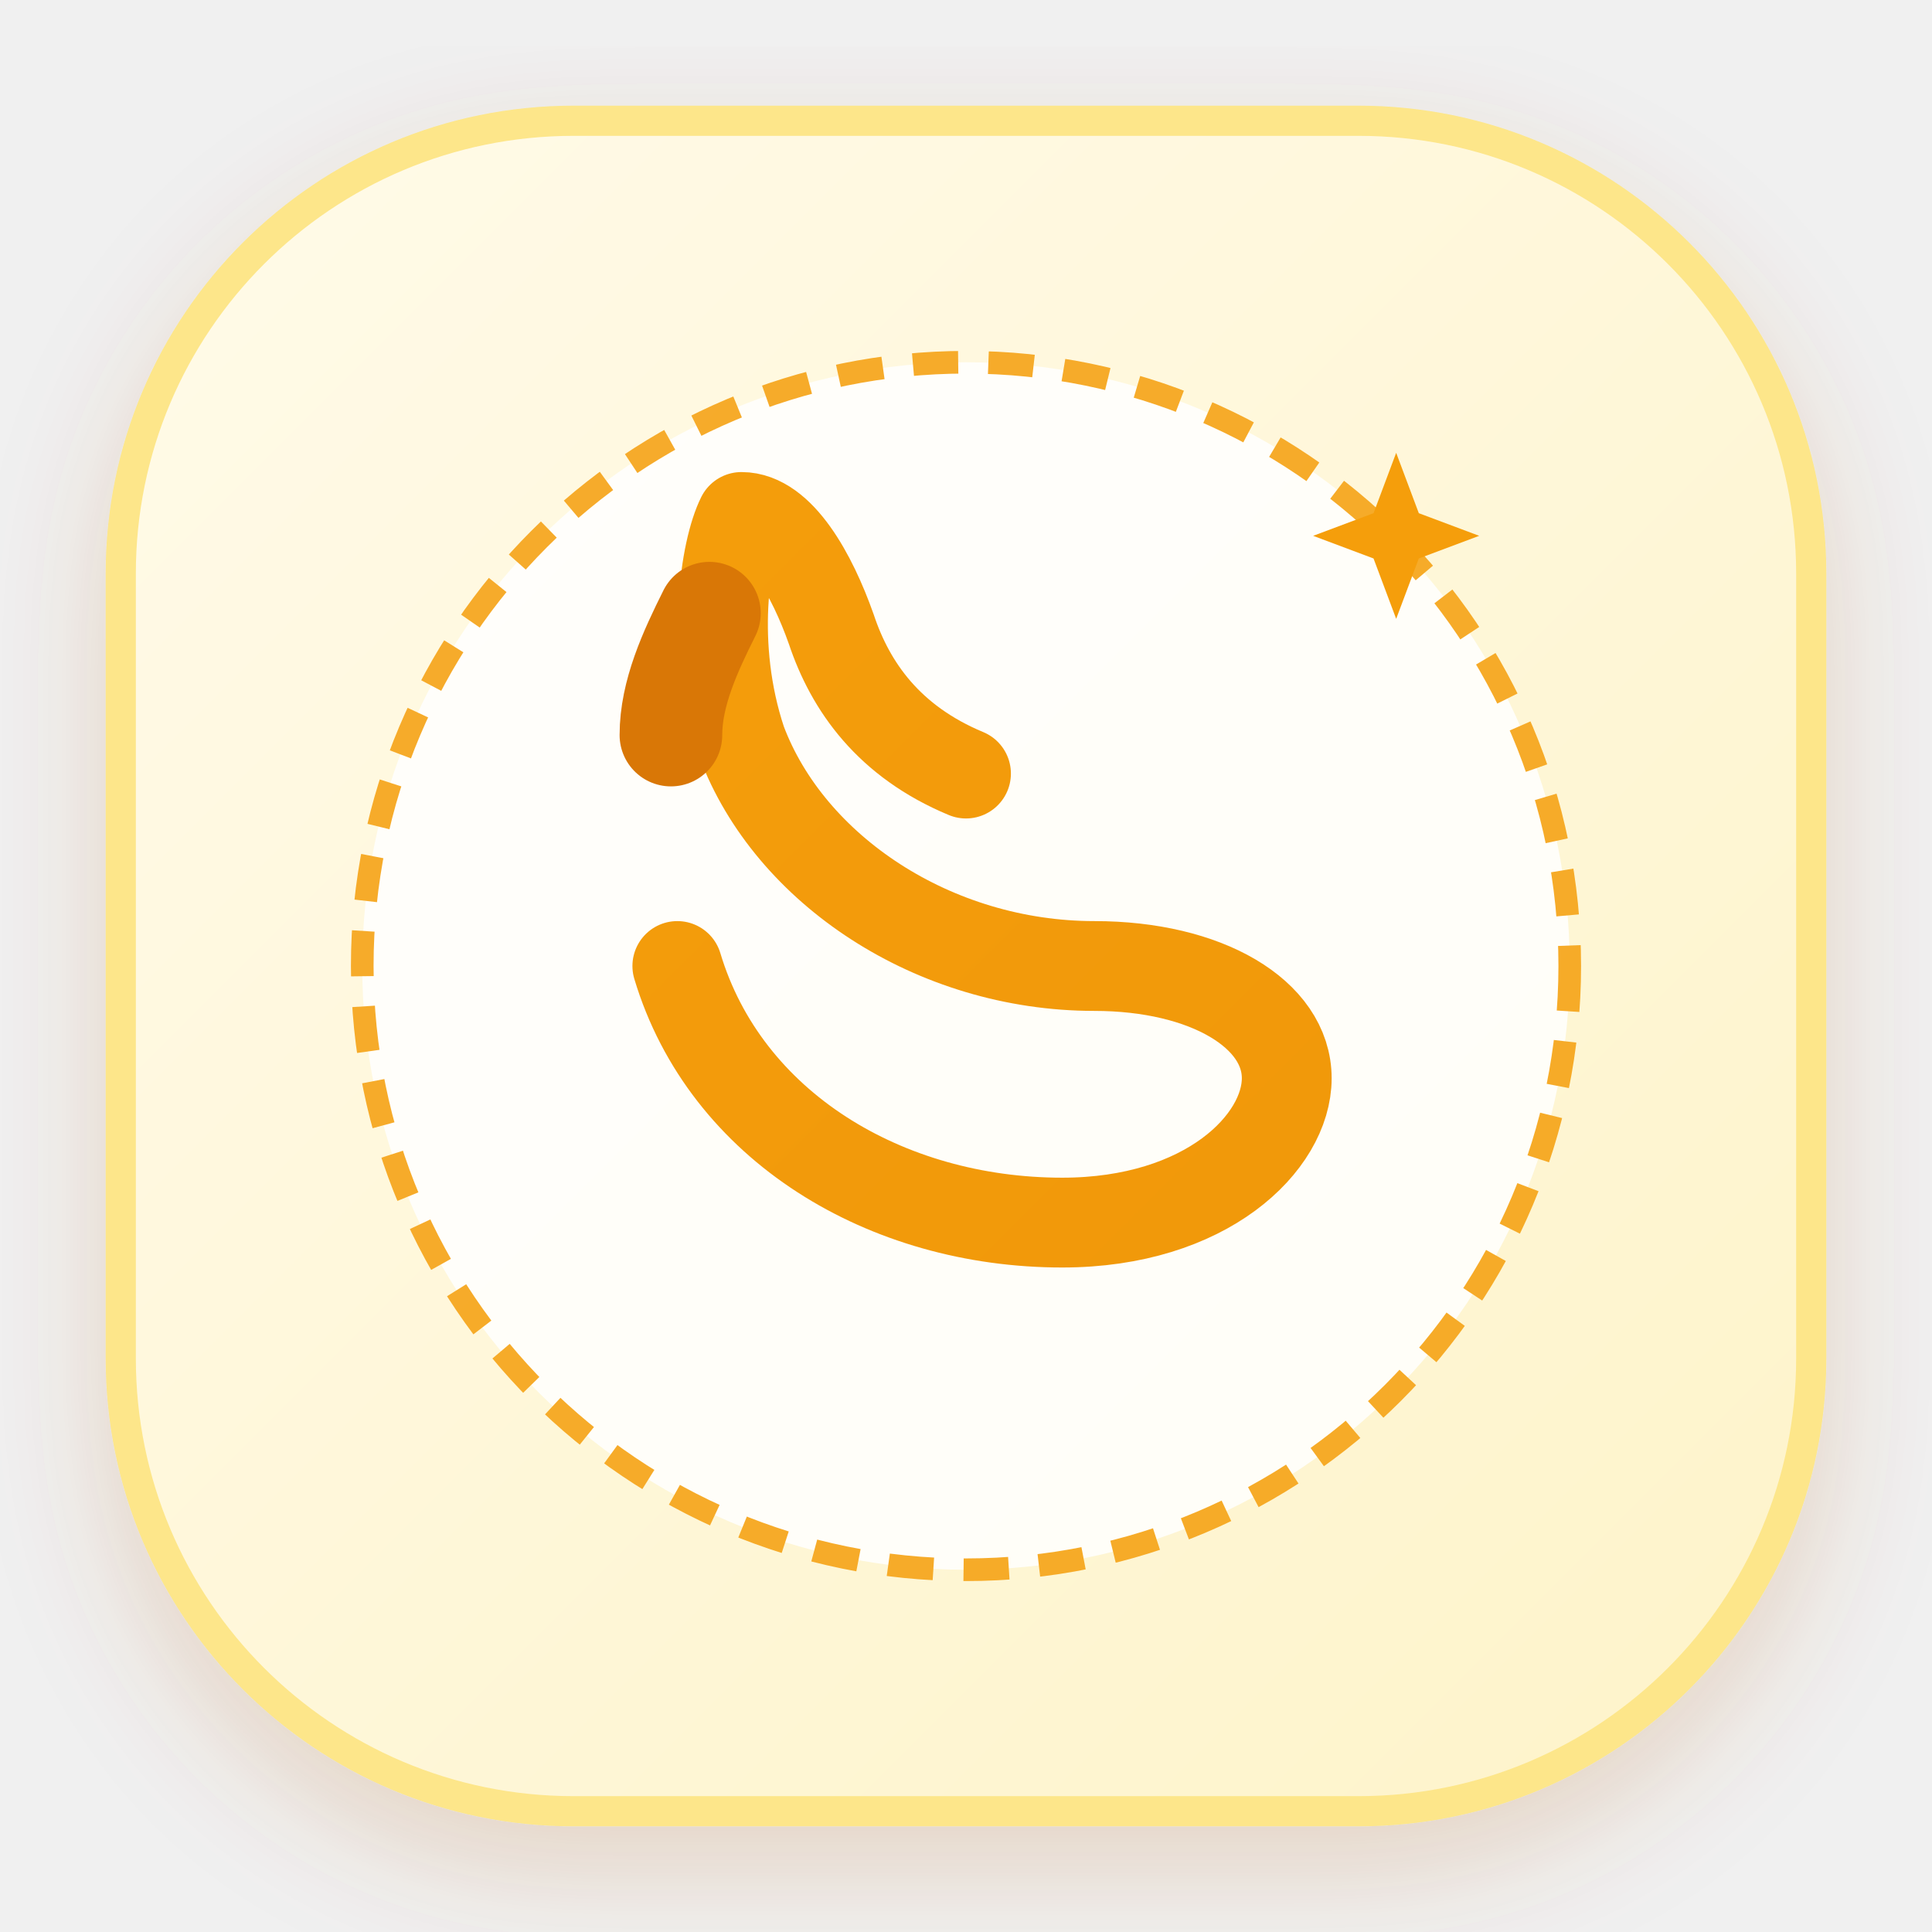
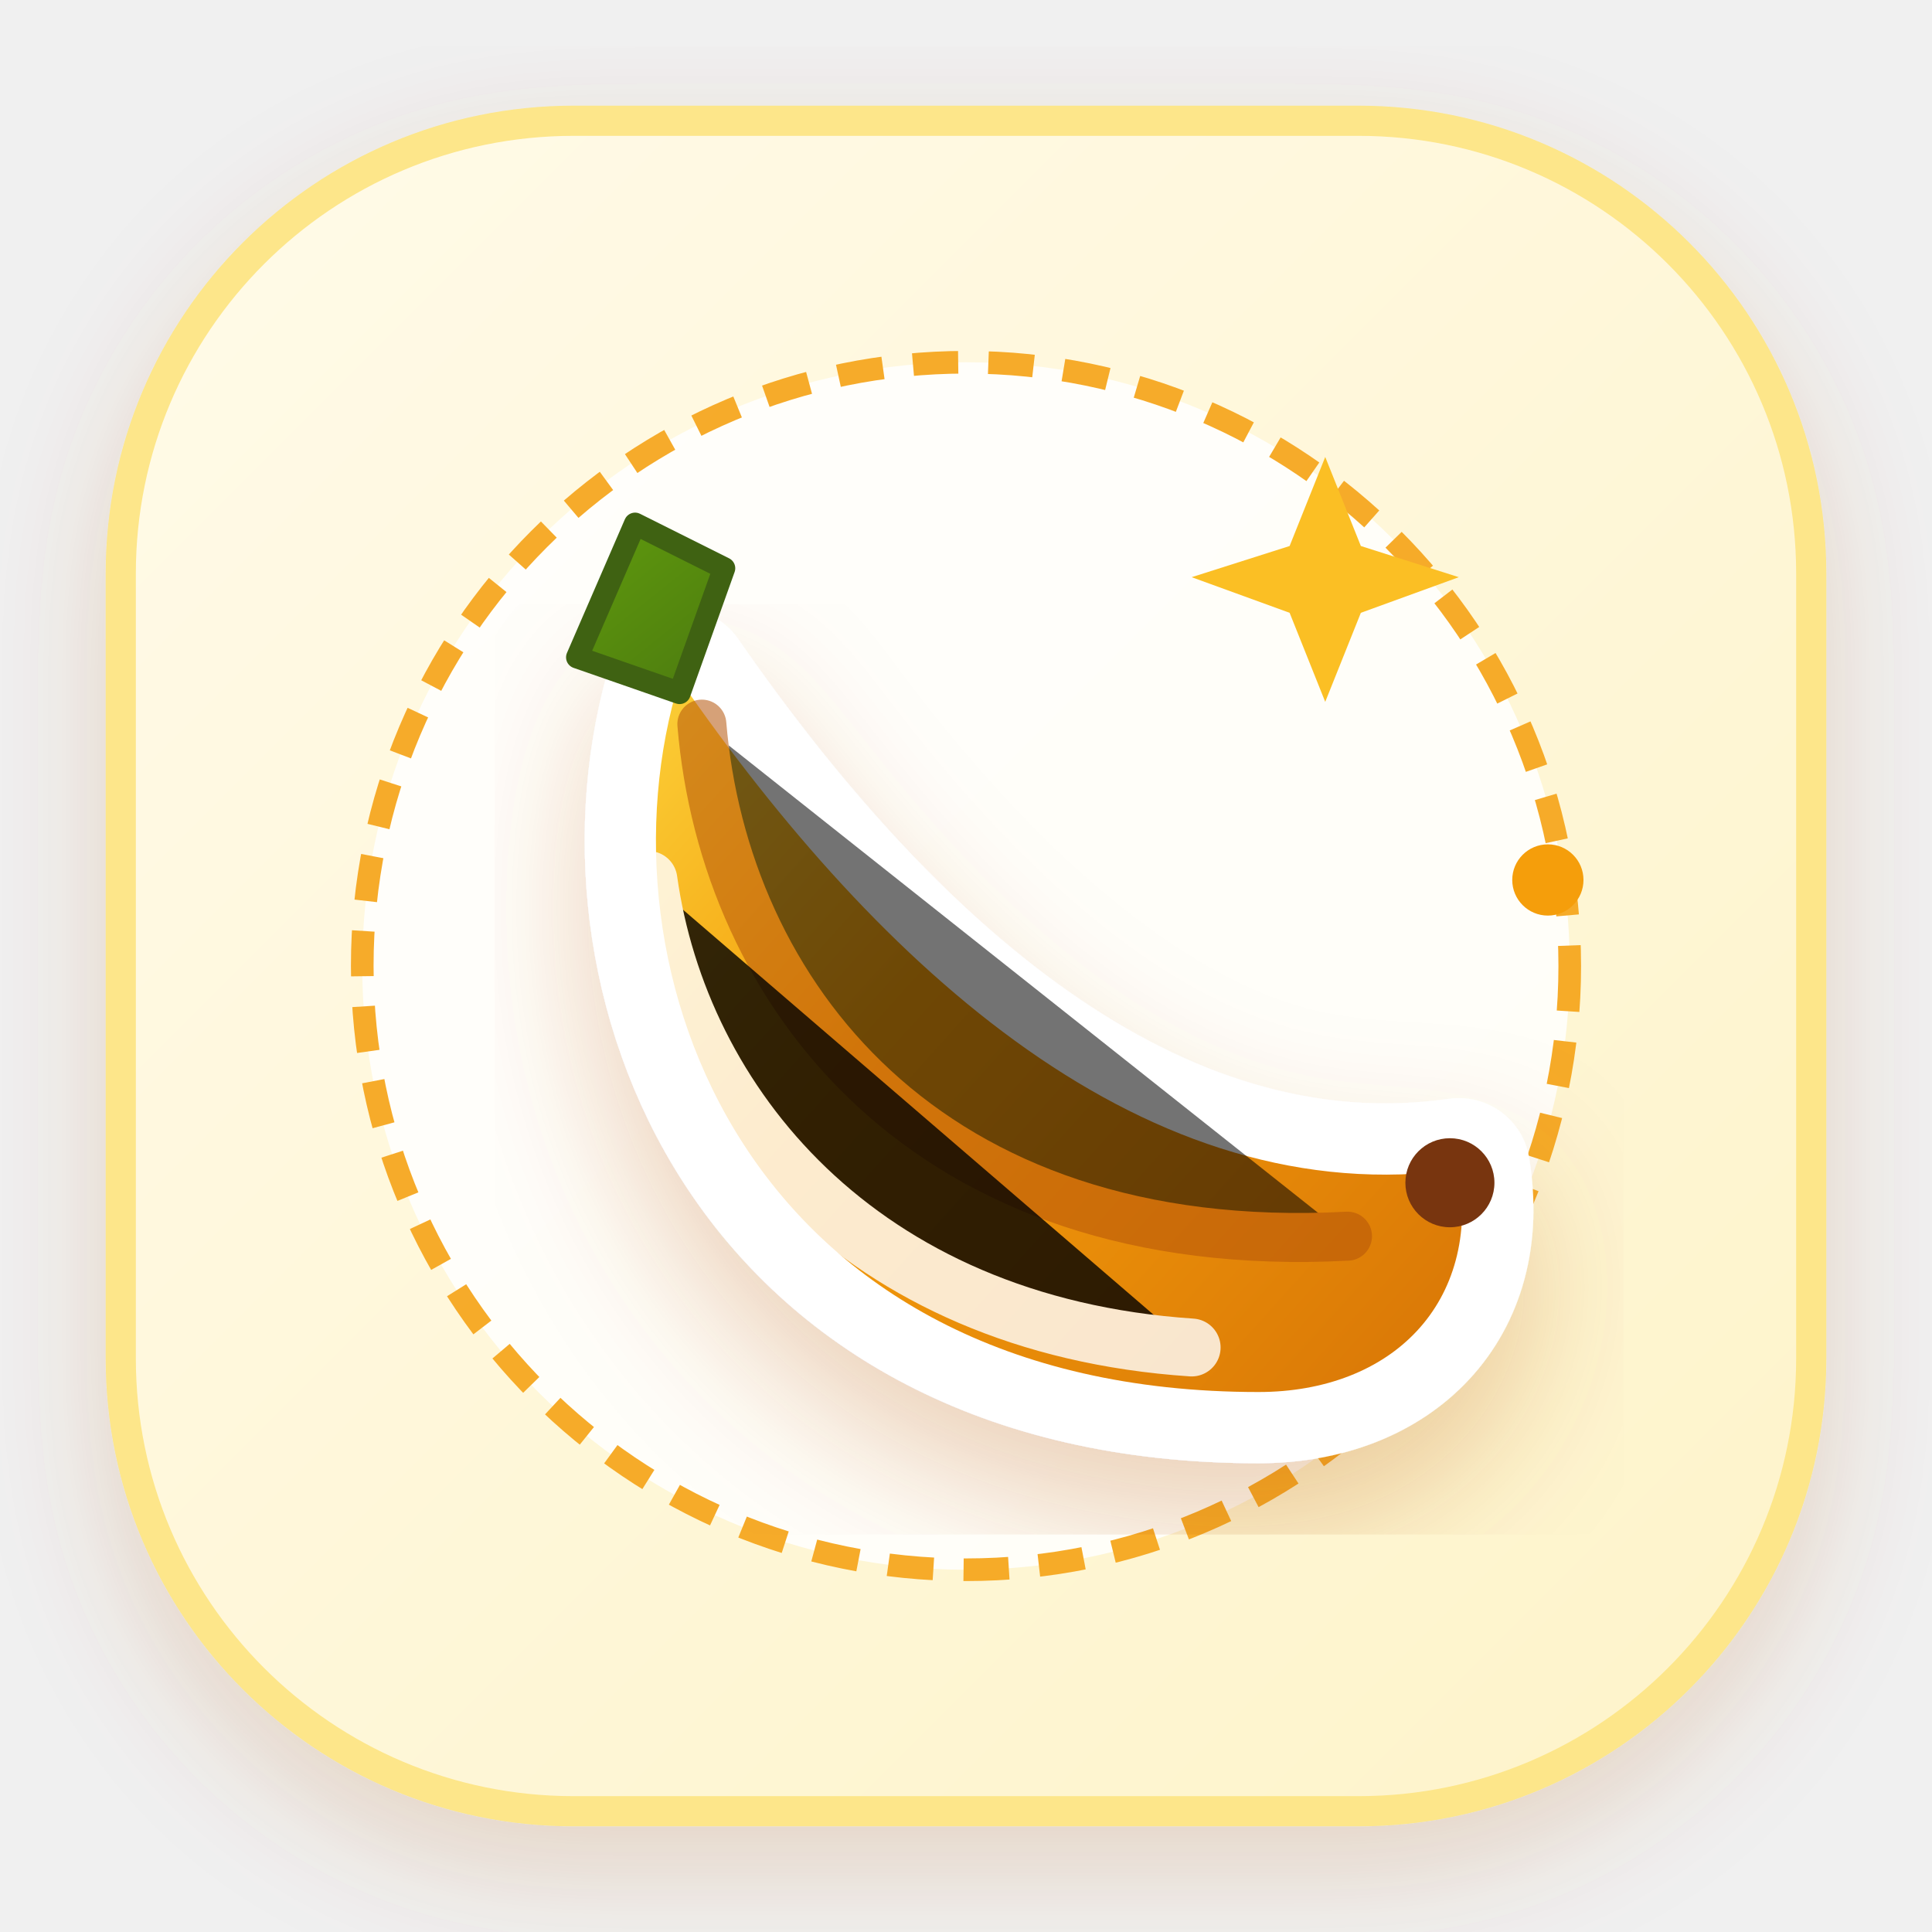
<svg xmlns="http://www.w3.org/2000/svg" viewBox="0 0 512 512" width="512" height="512">
  <defs>
    <linearGradient id="bgGrad" x1="0" y1="0" x2="512" y2="512" gradientUnits="userSpaceOnUse">
      <stop offset="0%" stop-color="#fffbeb" />
      <stop offset="100%" stop-color="#fef3c7" />
    </linearGradient>
    <linearGradient id="bananaGrad" x1="0" y1="0" x2="300" y2="300" gradientUnits="userSpaceOnUse">
      <stop offset="0%" stop-color="#f59e0b" />
      <stop offset="60%" stop-color="#d97706" />
      <stop offset="100%" stop-color="#b45309" />
    </linearGradient>
    <filter id="shadow" x="-10%" y="-10%" width="120%" height="120%">
      <feDropShadow dx="0" dy="12" stdDeviation="16" flood-color="#b45309" flood-opacity="0.18" />
    </filter>
  </defs>
  <rect x="32" y="32" width="448" height="448" rx="120" fill="url(#bgGrad)" stroke="#fde68a" stroke-width="8" filter="url(#shadow)" />
  <circle cx="256" cy="256" r="160" fill="#ffffff" stroke="#f59e0b" stroke-width="6" stroke-dasharray="12 8" opacity="0.85" />
-   <g transform="translate(120, 120) scale(8.5)">
-     <path d="M7 16c1.5 5 6.5 8 12 8 4.5 0 7-2.5 7-4.5s-2.5-3.5-6-3.5c-5 0-9.5-3-11-7-1-3-.5-6 0-7 1.2 0 2.2 1.8 2.8 3.5.6 1.8 1.8 3.5 4.2 4.5" fill="none" stroke="url(#bananaGrad)" stroke-width="2.8" stroke-linecap="round" stroke-linejoin="round" />
-     <path d="M8 5c-.6 1.2-1.2 2.5-1.2 3.8" stroke="#d97706" stroke-width="3.2" stroke-linecap="round" />
+   <g transform="translate(68, 68) scale(11.8)">
+     <defs>
+       <linearGradient id="iconNanoBananaBody" x1="6" y1="8" x2="26" y2="26" gradientUnits="userSpaceOnUse">
+         <stop offset="0%" stop-color="#fde047" />
+         <stop offset="45%" stop-color="#f59e0b" />
+         <stop offset="100%" stop-color="#d97706" />
+       </linearGradient>
+       <linearGradient id="iconNanoBananaStem" x1="6" y1="5" x2="10" y2="10" gradientUnits="userSpaceOnUse">
+         <stop offset="0%" stop-color="#65a30d" />
+         <stop offset="100%" stop-color="#4d7c0f" />
+       </linearGradient>
+       <filter id="iconNanoShadow" x="-20%" y="-20%" width="140%" height="140%">
+         <feDropShadow dx="0" dy="1.5" stdDeviation="1.5" flood-color="#b45309" flood-opacity="0.25" />
+       </filter>
+     </defs>
+     <path d="M 9.5 9.5 C 7.5 16, 11 25.5, 22.5 25.5 C 25.5 25.5, 27.5 23.5, 27 20.5 C 20 21.5, 14 16, 9.5 9.5 Z" stroke="#ffffff" stroke-width="3.2" stroke-linejoin="round" stroke-linecap="round" filter="url(#iconNanoShadow)" />
+     <path d="M 9.5 9.5 C 7.5 16, 11 25.5, 22.5 25.5 C 25.5 25.5, 27.5 23.5, 27 20.5 C 20 21.5, 14 16, 9.5 9.5 Z" fill="url(#iconNanoBananaBody)" />
+     <path d="M 10 10.5 C 10.5 16.5, 15 22.5, 24.5 22" stroke="#b45309" stroke-width="1.1" stroke-linecap="round" opacity="0.55" />
+     <path d="M 8.8 14 C 9.5 19, 13.5 24, 21 24.5" stroke="#ffffff" stroke-width="1.3" stroke-linecap="round" opacity="0.8" />
+     <path d="M 7.2 9 L 8.5 6 L 10.5 7 L 9.5 9.8 Z" fill="url(#iconNanoBananaStem)" stroke="#3f6212" stroke-width="0.5" stroke-linejoin="round" />
+     <circle cx="26.8" cy="20.8" r="1" fill="#78350f" />
+     <path d="M 24 4.5 L 24.8 6.5 L 27 7.2 L 24.8 8 L 24 10 L 23.2 8 L 21 7.2 L 23.2 6.5 Z" fill="#fbbf24" />
+     <circle cx="29" cy="14" r="0.8" fill="#f59e0b" />
  </g>
-   <path d="M370 120 L376 136 L392 142 L376 148 L370 164 L364 148 L348 142 L364 136 Z" fill="#f59e0b" />
</svg>
